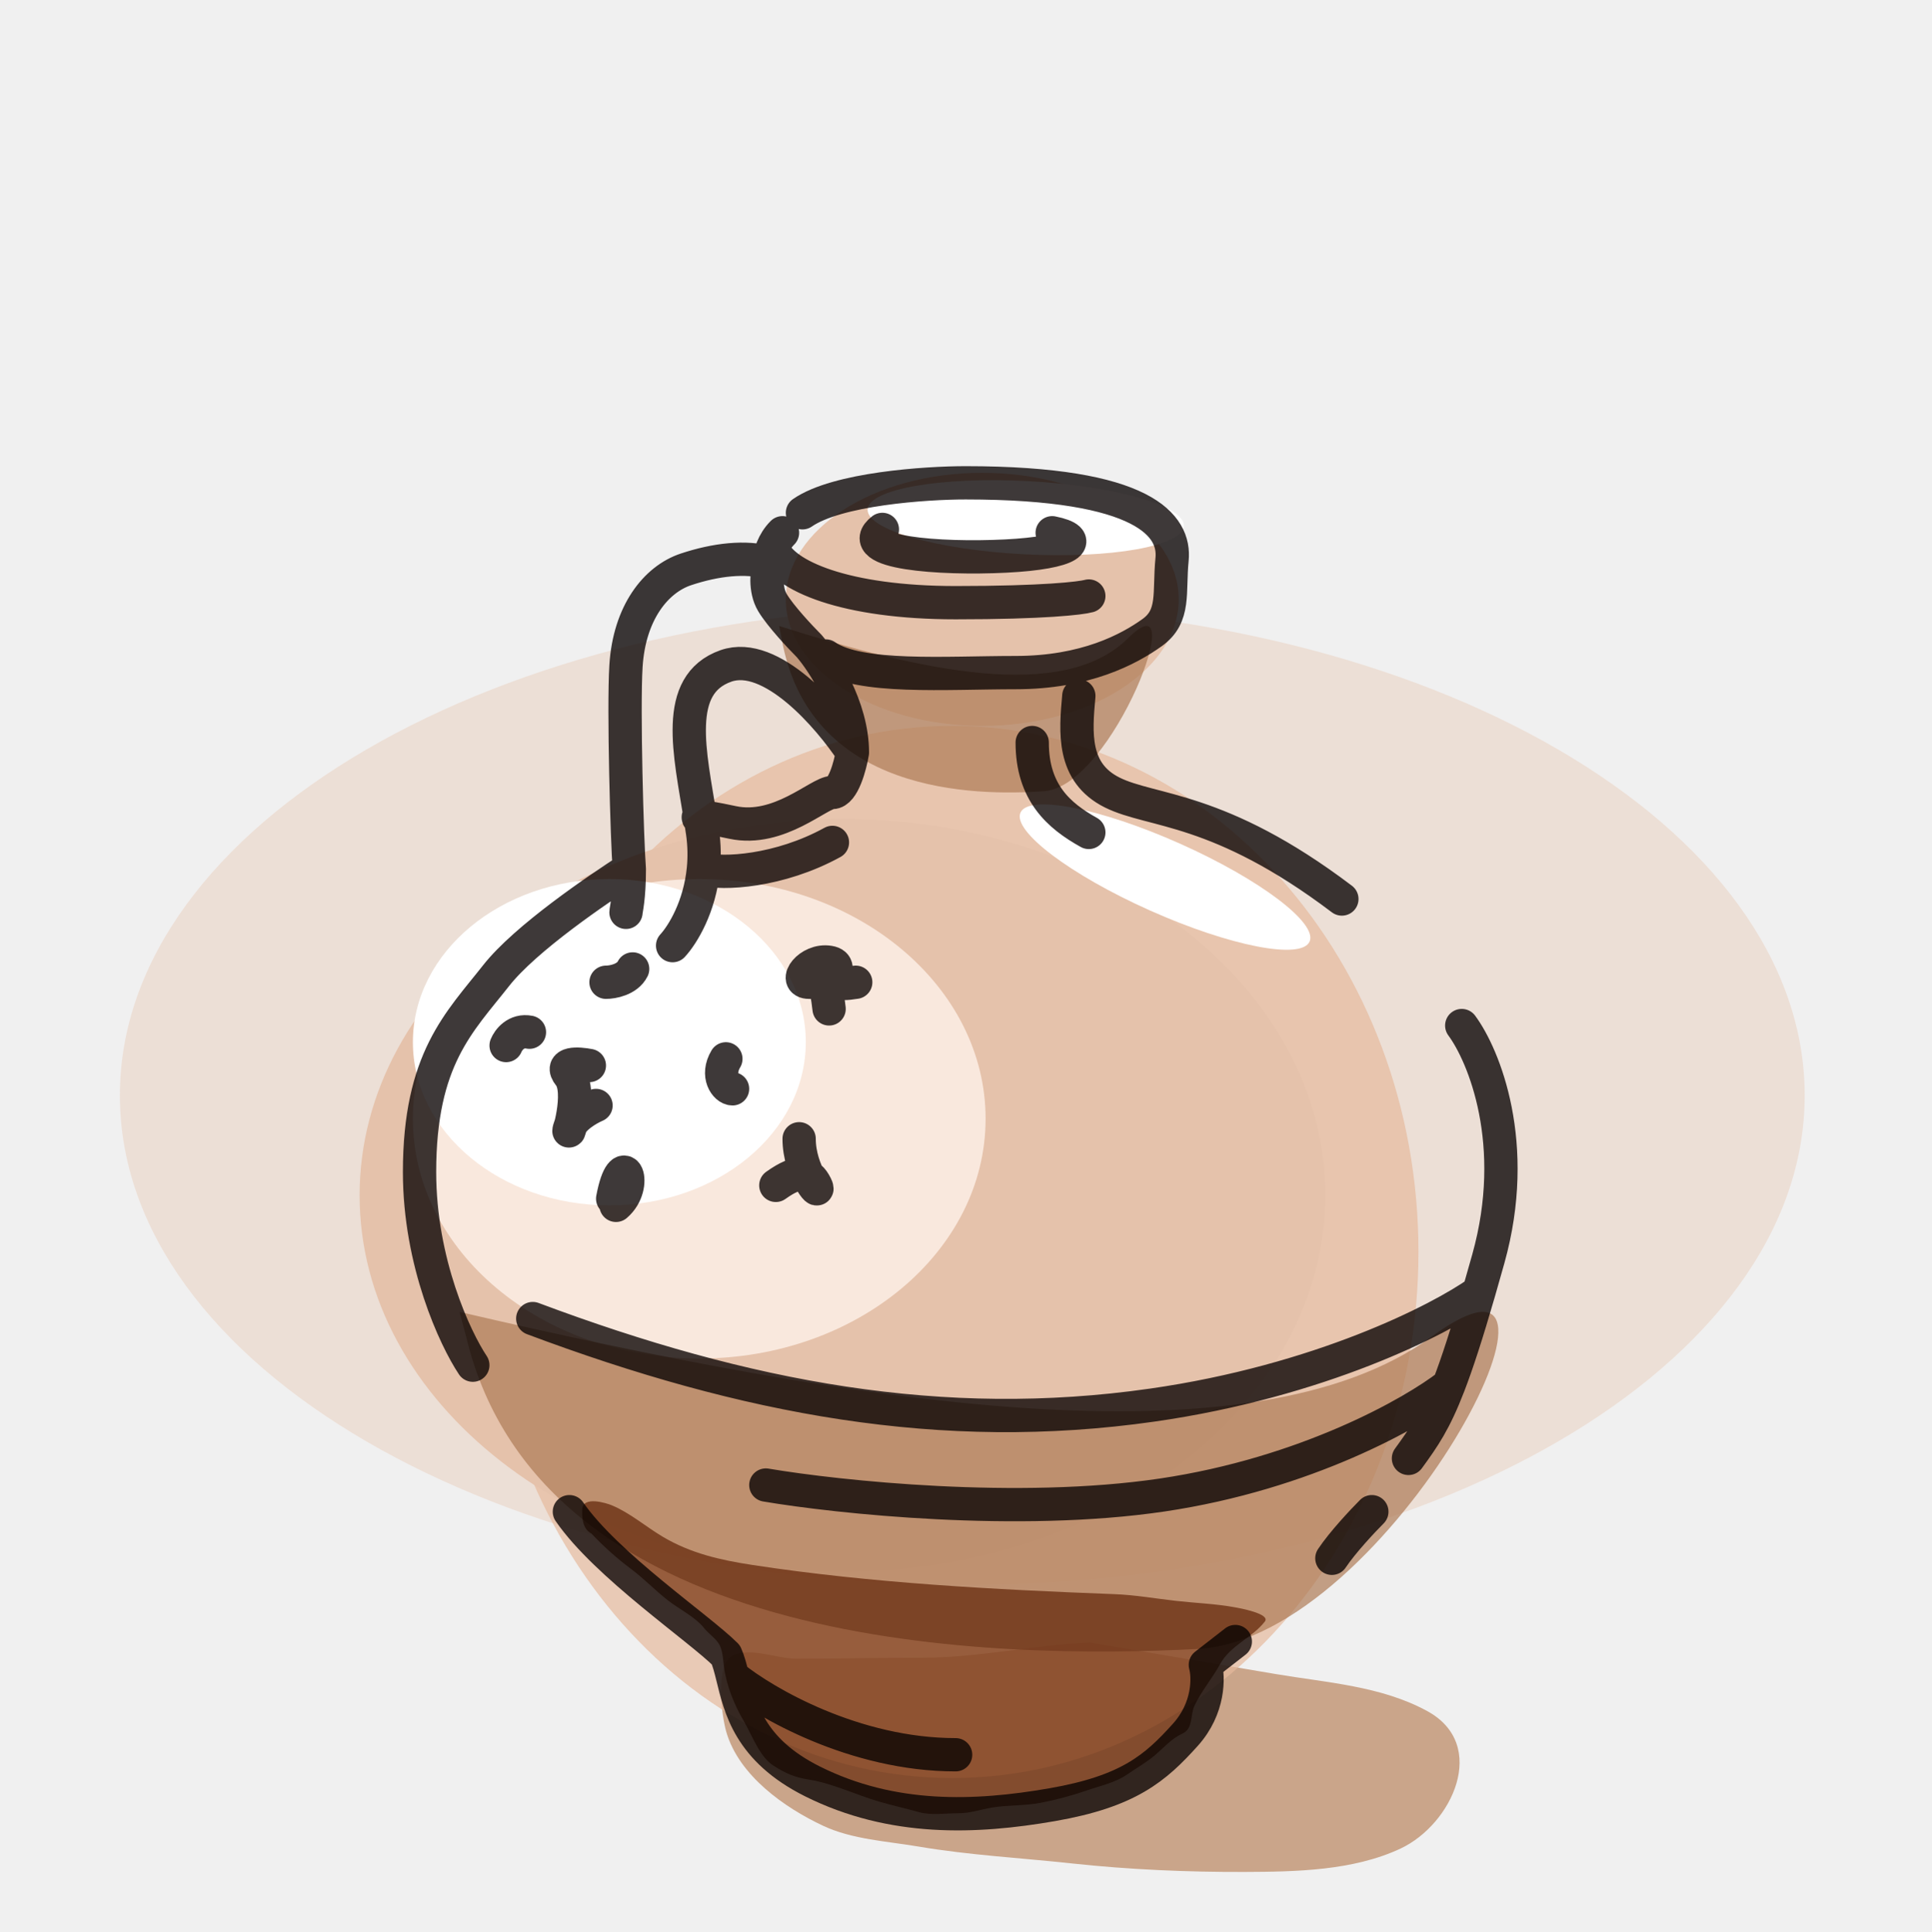
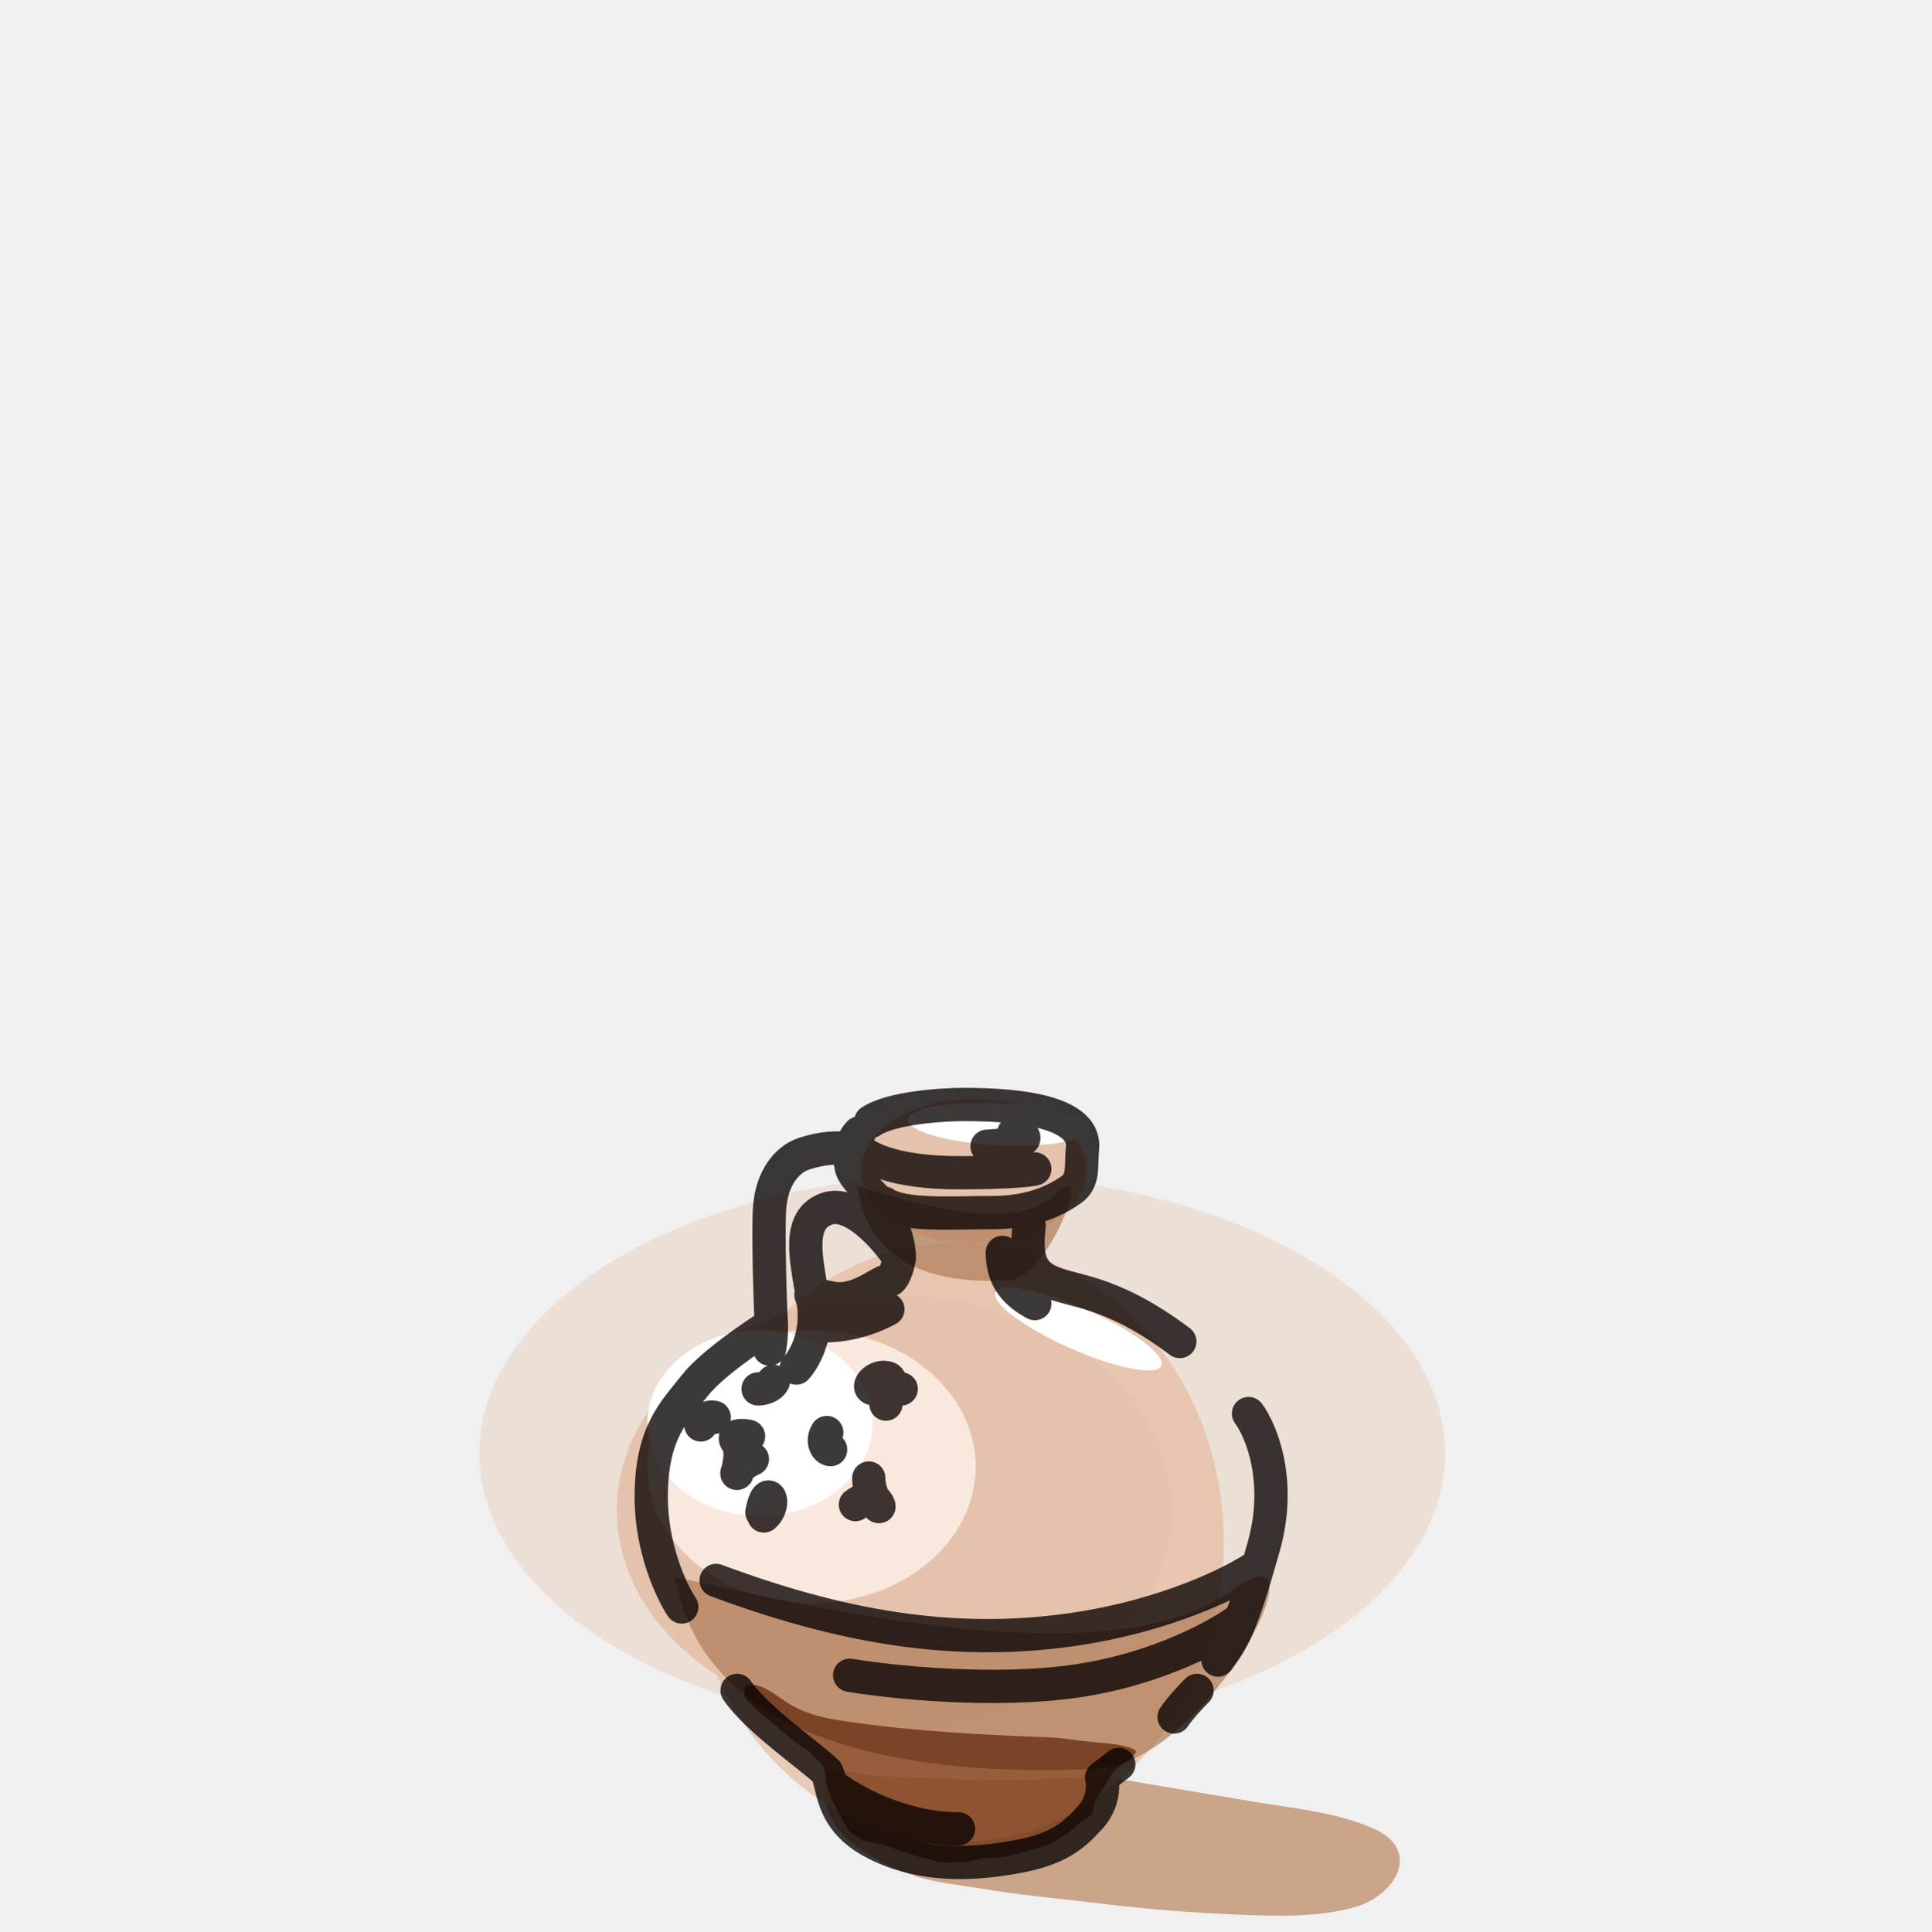
<svg xmlns="http://www.w3.org/2000/svg" width="290" height="290" viewBox="0 0 290 290" fill="none">
-   <g clip-path="url(#clip0)">
-     <path opacity="0.8" d="M191.596 251.386L163.748 246.663C155.441 246.972 147.036 248.918 138.635 248.924C132.26 248.928 125.897 249.077 119.522 249.075C116.76 249.075 112.784 247.352 110.158 248.555C107.235 249.894 108.41 257.795 109.053 260.036C110.963 266.679 117.886 271.491 123.618 274.174C127.983 276.217 133.2 276.485 137.892 277.281C145.544 278.579 153.233 278.984 160.945 279.819C169.508 280.745 178.3 281.13 186.923 281.098C194.549 281.069 203.192 280.927 210.306 277.59C218.065 273.951 223.586 262.029 214.354 256.962C207.43 253.162 199.214 252.678 191.596 251.386Z" fill="#C09271" />
-     <ellipse opacity="0.7" cx="143" cy="188" rx="70" ry="79" fill="#E5B99C" />
-     <ellipse opacity="0.3" cx="144.5" cy="164.5" rx="126.5" ry="73.5" fill="#E5B99C" />
-     <ellipse cx="126.5" cy="179.5" rx="72.5" ry="56.5" fill="#E5C2AB" />
-     <ellipse cx="147.5" cy="90" rx="29.5" ry="19" fill="#E5C2AB" />
-     <ellipse cx="105" cy="168" rx="43" ry="36" fill="#F9E8DD" />
-     <ellipse cx="91.5" cy="156.5" rx="29.5" ry="24.5" fill="white" />
-     <ellipse cx="174.947" cy="131.708" rx="23.768" ry="5.5" transform="rotate(24.0458 174.947 131.708)" fill="white" />
-     <ellipse cx="154.024" cy="77.736" rx="23.768" ry="5.5" transform="rotate(2.99873 154.024 77.7359)" fill="white" />
-     <path opacity="0.7" d="M214.973 200.723C187.88 220.468 128.415 210.822 69 197L70 200.723C81.408 248.606 150.805 249.1 179.799 247.619C208.794 246.138 242.066 180.977 214.973 200.723Z" fill="#AE7A55" />
-     <path opacity="0.7" d="M169.401 95.825C159.675 105.504 138.329 100.775 117 94L117.359 95.825C121.454 119.297 146.366 119.539 156.774 118.813C167.182 118.087 179.126 86.146 169.401 95.825Z" fill="#AE7A55" />
-     <g style="mix-blend-mode:multiply">
-       <path d="M94.805 235.636C92.623 234 90.689 232.27 88.817 230.295C87.511 229.616 87.357 227.969 87.431 226.625C87.543 224.615 90.997 225.677 91.906 226.057C94.601 227.185 96.993 229.26 99.5 230.752C103.716 233.263 108.189 234.27 113.017 235.006C130.997 237.749 149.21 238.688 167.372 239.386C170.508 239.507 173.501 240.047 176.604 240.394C179.587 240.728 182.542 240.825 185.505 241.371C185.923 241.448 190.857 242.309 189.932 243.498C188.003 245.979 184.789 247.028 183.221 249.879C182.024 252.055 180.434 253.885 179.377 256.118C178.688 257.572 179.255 259.578 177.47 260.371C175.906 261.067 174.661 262.545 173.374 263.617C172.08 264.695 170.631 265.51 169.246 266.469C167.474 267.696 165.185 268.166 163.181 268.863C161 269.622 158.582 270.265 156.312 270.707C153.878 271.18 151.388 271.026 148.954 271.431C147.099 271.74 145.778 272.282 143.85 272.282C142.036 272.282 139.801 272.619 138.036 272.125C136.015 271.559 133.977 271.108 131.955 270.518C128.553 269.524 125.009 267.794 121.525 267.241C119.325 266.891 118.05 266.347 116.137 265.129C114.04 263.795 112.88 260.447 111.662 258.386C110.253 256.001 109.085 253.083 108.716 250.32C108.581 249.309 108.547 248.115 108.133 247.185C107.647 246.091 106.459 245.408 105.739 244.491C104.429 242.824 102.012 241.652 100.335 240.347C98.419 238.857 96.76 237.103 94.805 235.636Z" fill="#A57655" />
-     </g>
-     <g style="mix-blend-mode:multiply">
-       <path d="M124 98.5C129 102 142 101 152.5 101C163 101 169.5 97.5 173 95C176.5 92.5 175.5 89 176 84C176.5 79 172 72.5 145 72.5C139 72.5 125.7 73.4 120.5 77M162 104.5C161.5 110 161 116 167 119C173 122 183 121 201.5 135M219.5 154C222.833 158.5 228.3 171.8 223.5 189C223 190.791 222.528 192.454 222.08 194M211.5 219C213.8 215.838 215.439 213.502 217.557 208M206 227C204.667 228.333 201.6 231.6 200 234M185.5 246.5L181 250C181.5 251.833 181.6 256.5 178 260.5C173.5 265.5 169.5 269 158 271C146.5 273 134 273.5 122 267.5C112.489 262.744 111.144 256.418 110 251.758M85.5 227C91 235 105 244.5 109 248.5C109.415 249.433 109.701 250.539 110 251.758M71 205C68.333 201 63 189.6 63 176C63 159 69 153.5 74.5 146.5C78.9 140.9 89.833 133.5 94.5 130.5M94.5 130.5C94.5 134.9 94 136.667 94 137M94.5 130.5C94.167 126.333 93.6 106.4 94 100C94.5 92 98.5 87 103 85.5C107.5 84 112 83.5 115.5 84.5M115.5 84.5C115.167 85.667 114.8 88.5 116 90.5C117.2 92.5 120.167 95.667 121.5 97C123.667 99.5 128 106.2 128 113M115.5 84.5C115.5 84.04 115.622 83.204 116 82.279M117.5 80C116.783 80.717 116.307 81.528 116 82.279M101 142C102.536 140.336 105.075 136.155 105.626 130.5M128 113C124.5 107.667 115.8 97.6 109 100C101.037 102.81 103.606 113.081 105.195 123M128 113C127.667 115 126.6 119 125 119C123 119 117 125 110 123.5C104.4 122.3 104.463 122.667 105.195 123M105.195 123C105.302 123.669 105.405 124.337 105.5 125C105.778 126.949 105.793 128.792 105.626 130.5M80 198C112 210 141.5 215.5 173 211C198.2 207.4 216.22 198.167 222.08 194M222.08 194C220.244 200.343 218.816 204.731 217.557 208M217.557 208C212.205 212.167 196.1 221.3 174.5 224.5C152.9 227.7 125.833 224.833 115 223M110 251.758C114.833 255.672 128.3 263.5 143.5 263.5M155 111.5C155 119 159 122.5 163.5 125M116 82.279C117.5 86.5 127 90.5 143.5 90.5C156.7 90.5 162.333 89.833 163.5 89.5M158 80C163 81 161 83 151 83.5C141 84 128 83 132.5 79.5M76 157C76.333 156.167 77.5 154.6 79.5 155M109 159C107.5 161.5 109 163.5 110 163.5M105.626 130.5C108.418 131.333 117 130.9 125 126.5M116.5 178C120 175.5 121.5 176 122.5 178C123.5 180 120 176 120 171M92.5 181C96 178 93.5 172 92 180M91 147.5C92 147.5 94.2 147.1 95 145.5M89.5 166C88.333 166.5 85.9 167.9 85.5 169.5C85 171.5 87.5 164 85.5 161.5C83.9 159.5 86.833 159.667 88.5 160M124.5 151.5C124 147.5 124 147.5 121.5 147.5C119 147.5 121.5 144 124.5 144.5C127.5 145 122.5 148.5 128.5 147.5" stroke="#3E3939" stroke-width="5" stroke-linecap="round" stroke-linejoin="round" />
-     </g>
+   <path opacity="0.8" d="M188.343 270.568L166.575 266.899C160.141 266.793 153.687 267.625 147.169 267.342C142.223 267.126 137.292 266.994 132.346 266.776C130.203 266.681 127.059 265.554 125.063 266.157C122.842 266.827 124.024 271.413 124.601 272.724C126.311 276.611 131.847 279.616 136.387 281.355C139.844 282.679 143.9 283.012 147.568 283.63C153.549 284.638 159.529 285.134 165.541 285.877C172.216 286.703 179.05 287.225 185.739 287.501C191.654 287.745 198.355 287.958 203.76 286.282C209.655 284.453 213.528 277.783 206.191 274.553C200.689 272.13 194.298 271.571 188.343 270.568Z" fill="#C09271" />
+   <ellipse opacity="0.7" cx="143.641" cy="231.63" rx="40.119" ry="44.99" fill="#E5B99C" />
+   <ellipse opacity="0.3" cx="144.5" cy="218.247" rx="72.5" ry="41.857" fill="#E5B99C" />
+   <ellipse cx="134.184" cy="226.79" rx="41.551" ry="32.176" fill="#E5C2AB" />
+   <ellipse cx="146.219" cy="175.82" rx="16.907" ry="10.82" fill="#E5C2AB" />
+   <ellipse cx="121.862" cy="220.24" rx="24.644" ry="20.502" fill="#F9E8DD" />
+   <ellipse cx="114.124" cy="213.691" rx="16.907" ry="13.953" fill="white" />
+   <ellipse rx="13.608" ry="3.136" transform="matrix(0.91418 0.405308 -0.409632 0.912251 161.95 199.572)" fill="white" />
+   <ellipse rx="13.622" ry="3.132" transform="matrix(0.998648 0.051983 -0.0526467 0.998613 149.959 168.836)" fill="white" />
+   <path opacity="0.7" d="M184.89 238.876C169.362 250.121 135.282 244.627 101.229 236.756L101.803 238.876C108.341 266.145 148.114 266.426 164.731 265.582C181.349 264.739 200.418 227.631 184.89 238.876Z" fill="#AE7A55" />
+   <path opacity="0.7" d="M158.771 179.137C153.197 184.65 140.963 181.957 128.739 178.098L128.945 179.137C131.292 192.505 145.569 192.642 151.535 192.229C157.5 191.815 164.345 173.625 158.771 179.137Z" fill="#AE7A55" />
+   <g style="mix-blend-mode:multiply">
+     <path d="M116.018 258.758C114.768 257.827 113.66 256.841 112.587 255.717C111.838 255.33 111.75 254.392 111.793 253.626C111.857 252.482 113.836 253.087 114.357 253.303C115.901 253.946 117.273 255.127 118.709 255.977C121.125 257.407 123.689 257.98 126.456 258.4C136.761 259.962 147.199 260.496 157.608 260.894C159.405 260.963 161.121 261.271 162.899 261.468C164.609 261.658 166.302 261.713 168.001 262.024C168.24 262.068 171.068 262.559 170.538 263.236C169.432 264.648 167.59 265.246 166.692 266.869C166.006 268.109 165.094 269.151 164.488 270.422C164.094 271.251 164.419 272.393 163.396 272.845C162.499 273.241 161.785 274.083 161.048 274.693C160.307 275.307 159.476 275.771 158.682 276.317C157.667 277.016 156.355 277.284 155.206 277.681C153.956 278.113 152.571 278.479 151.269 278.731C149.874 279 148.448 278.912 147.053 279.143C145.99 279.319 145.232 279.628 144.127 279.628C143.087 279.628 141.807 279.82 140.795 279.538C139.637 279.216 138.469 278.959 137.31 278.623C135.36 278.057 133.329 277.072 131.332 276.757C130.072 276.558 129.341 276.248 128.244 275.554C127.043 274.795 126.378 272.888 125.68 271.714C124.872 270.356 124.203 268.694 123.991 267.121C123.914 266.545 123.894 265.865 123.657 265.335C123.379 264.712 122.698 264.323 122.285 263.801C121.534 262.852 120.149 262.184 119.188 261.441C118.09 260.592 117.139 259.594 116.018 258.758Z" fill="#A57655" />
  </g>
-   <defs>
-     <clipPath id="clip0">
-       <rect width="290" height="290" fill="white" />
-     </clipPath>
-   </defs>
+   <g style="mix-blend-mode:multiply">
+     <path d="M132.751 180.661C135.617 182.654 143.067 182.085 149.085 182.085C155.103 182.085 158.828 180.091 160.834 178.668C162.84 177.244 162.267 175.251 162.553 172.403C162.84 169.556 160.261 165.854 144.787 165.854C141.348 165.854 133.725 166.367 130.745 168.417M154.53 184.078C154.243 187.21 153.957 190.627 157.395 192.335C160.834 194.044 166.565 193.474 177.168 201.447M187.484 212.268C189.395 214.83 192.528 222.404 189.777 232.2C189.49 233.22 189.22 234.166 188.963 235.047M182.899 249.284C184.217 247.483 185.157 246.153 186.371 243.02M179.747 253.84C178.983 254.6 177.225 256.46 176.308 257.827M167.998 264.945L165.419 266.938C165.706 267.983 165.763 270.64 163.7 272.918C161.121 275.766 158.828 277.759 152.237 278.898C145.646 280.037 138.482 280.321 131.605 276.905C126.154 274.196 125.383 270.594 124.727 267.94M110.686 253.84C113.838 258.396 121.862 263.806 124.154 266.084C124.392 266.616 124.556 267.245 124.727 267.94M102.376 241.311C100.847 239.034 97.79 232.541 97.79 224.796C97.79 215.115 101.229 211.983 104.381 207.996C106.903 204.807 113.169 200.593 115.844 198.885M115.844 198.885C115.844 201.39 115.557 202.396 115.557 202.586M115.844 198.885C115.653 196.512 115.328 185.16 115.557 181.515C115.844 176.959 118.136 174.112 120.715 173.258C123.294 172.403 125.874 172.119 127.879 172.688M127.879 172.688C127.688 173.353 127.478 174.966 128.166 176.105C128.854 177.244 130.554 179.047 131.318 179.807C132.56 181.23 135.043 185.046 135.043 188.919M127.879 172.688C127.879 172.426 127.949 171.95 128.166 171.423M129.026 170.125C128.615 170.534 128.342 170.995 128.166 171.423M119.569 205.434C120.45 204.486 121.905 202.105 122.221 198.885M135.043 188.919C133.038 185.881 128.051 180.148 124.154 181.515C119.59 183.116 121.063 188.964 121.974 194.613M135.043 188.919C134.852 190.058 134.241 192.335 133.324 192.335C132.178 192.335 128.739 195.752 124.727 194.898C121.518 194.215 121.554 194.424 121.974 194.613M121.974 194.613C122.035 194.994 122.094 195.375 122.148 195.752C122.308 196.862 122.316 197.912 122.221 198.885M107.534 237.325C125.874 244.159 142.781 247.291 160.834 244.728C175.277 242.678 185.605 237.42 188.963 235.047M188.963 235.047C187.91 238.659 187.092 241.158 186.371 243.02M186.371 243.02C183.303 245.393 174.073 250.594 161.694 252.417C149.314 254.239 133.802 252.606 127.593 251.562M124.727 267.94C127.497 270.169 135.215 274.627 143.927 274.627M150.518 188.064C150.518 192.335 152.81 194.329 155.389 195.752M128.166 171.423C129.026 173.827 134.47 176.105 143.927 176.105C151.492 176.105 154.721 175.725 155.389 175.536M152.237 170.125C155.103 170.695 153.957 171.834 148.225 172.119M105.241 213.976C105.432 213.501 106.101 212.609 107.247 212.837M124.154 215.115C123.294 216.539 124.154 217.678 124.727 217.678M122.221 198.885C123.82 199.359 128.739 199.112 133.324 196.607M128.453 225.935C130.459 224.512 131.318 224.796 131.891 225.935C132.464 227.074 130.459 224.796 130.459 221.949M114.698 227.644C116.704 225.935 115.271 222.518 114.411 227.074M113.838 208.566C114.411 208.566 115.672 208.338 116.13 207.427M112.978 219.101C112.31 219.386 110.915 220.183 110.686 221.095C110.399 222.234 111.832 217.962 110.686 216.539C109.769 215.4 111.45 215.495 112.405 215.684M133.038 210.844C132.751 208.566 132.751 208.566 131.318 208.566C129.885 208.566 131.318 206.573 133.038 206.857C134.757 207.142 131.891 209.135 135.33 208.566" stroke="#3E3939" stroke-width="5" stroke-linecap="round" stroke-linejoin="round" />
+   </g>
</svg>
